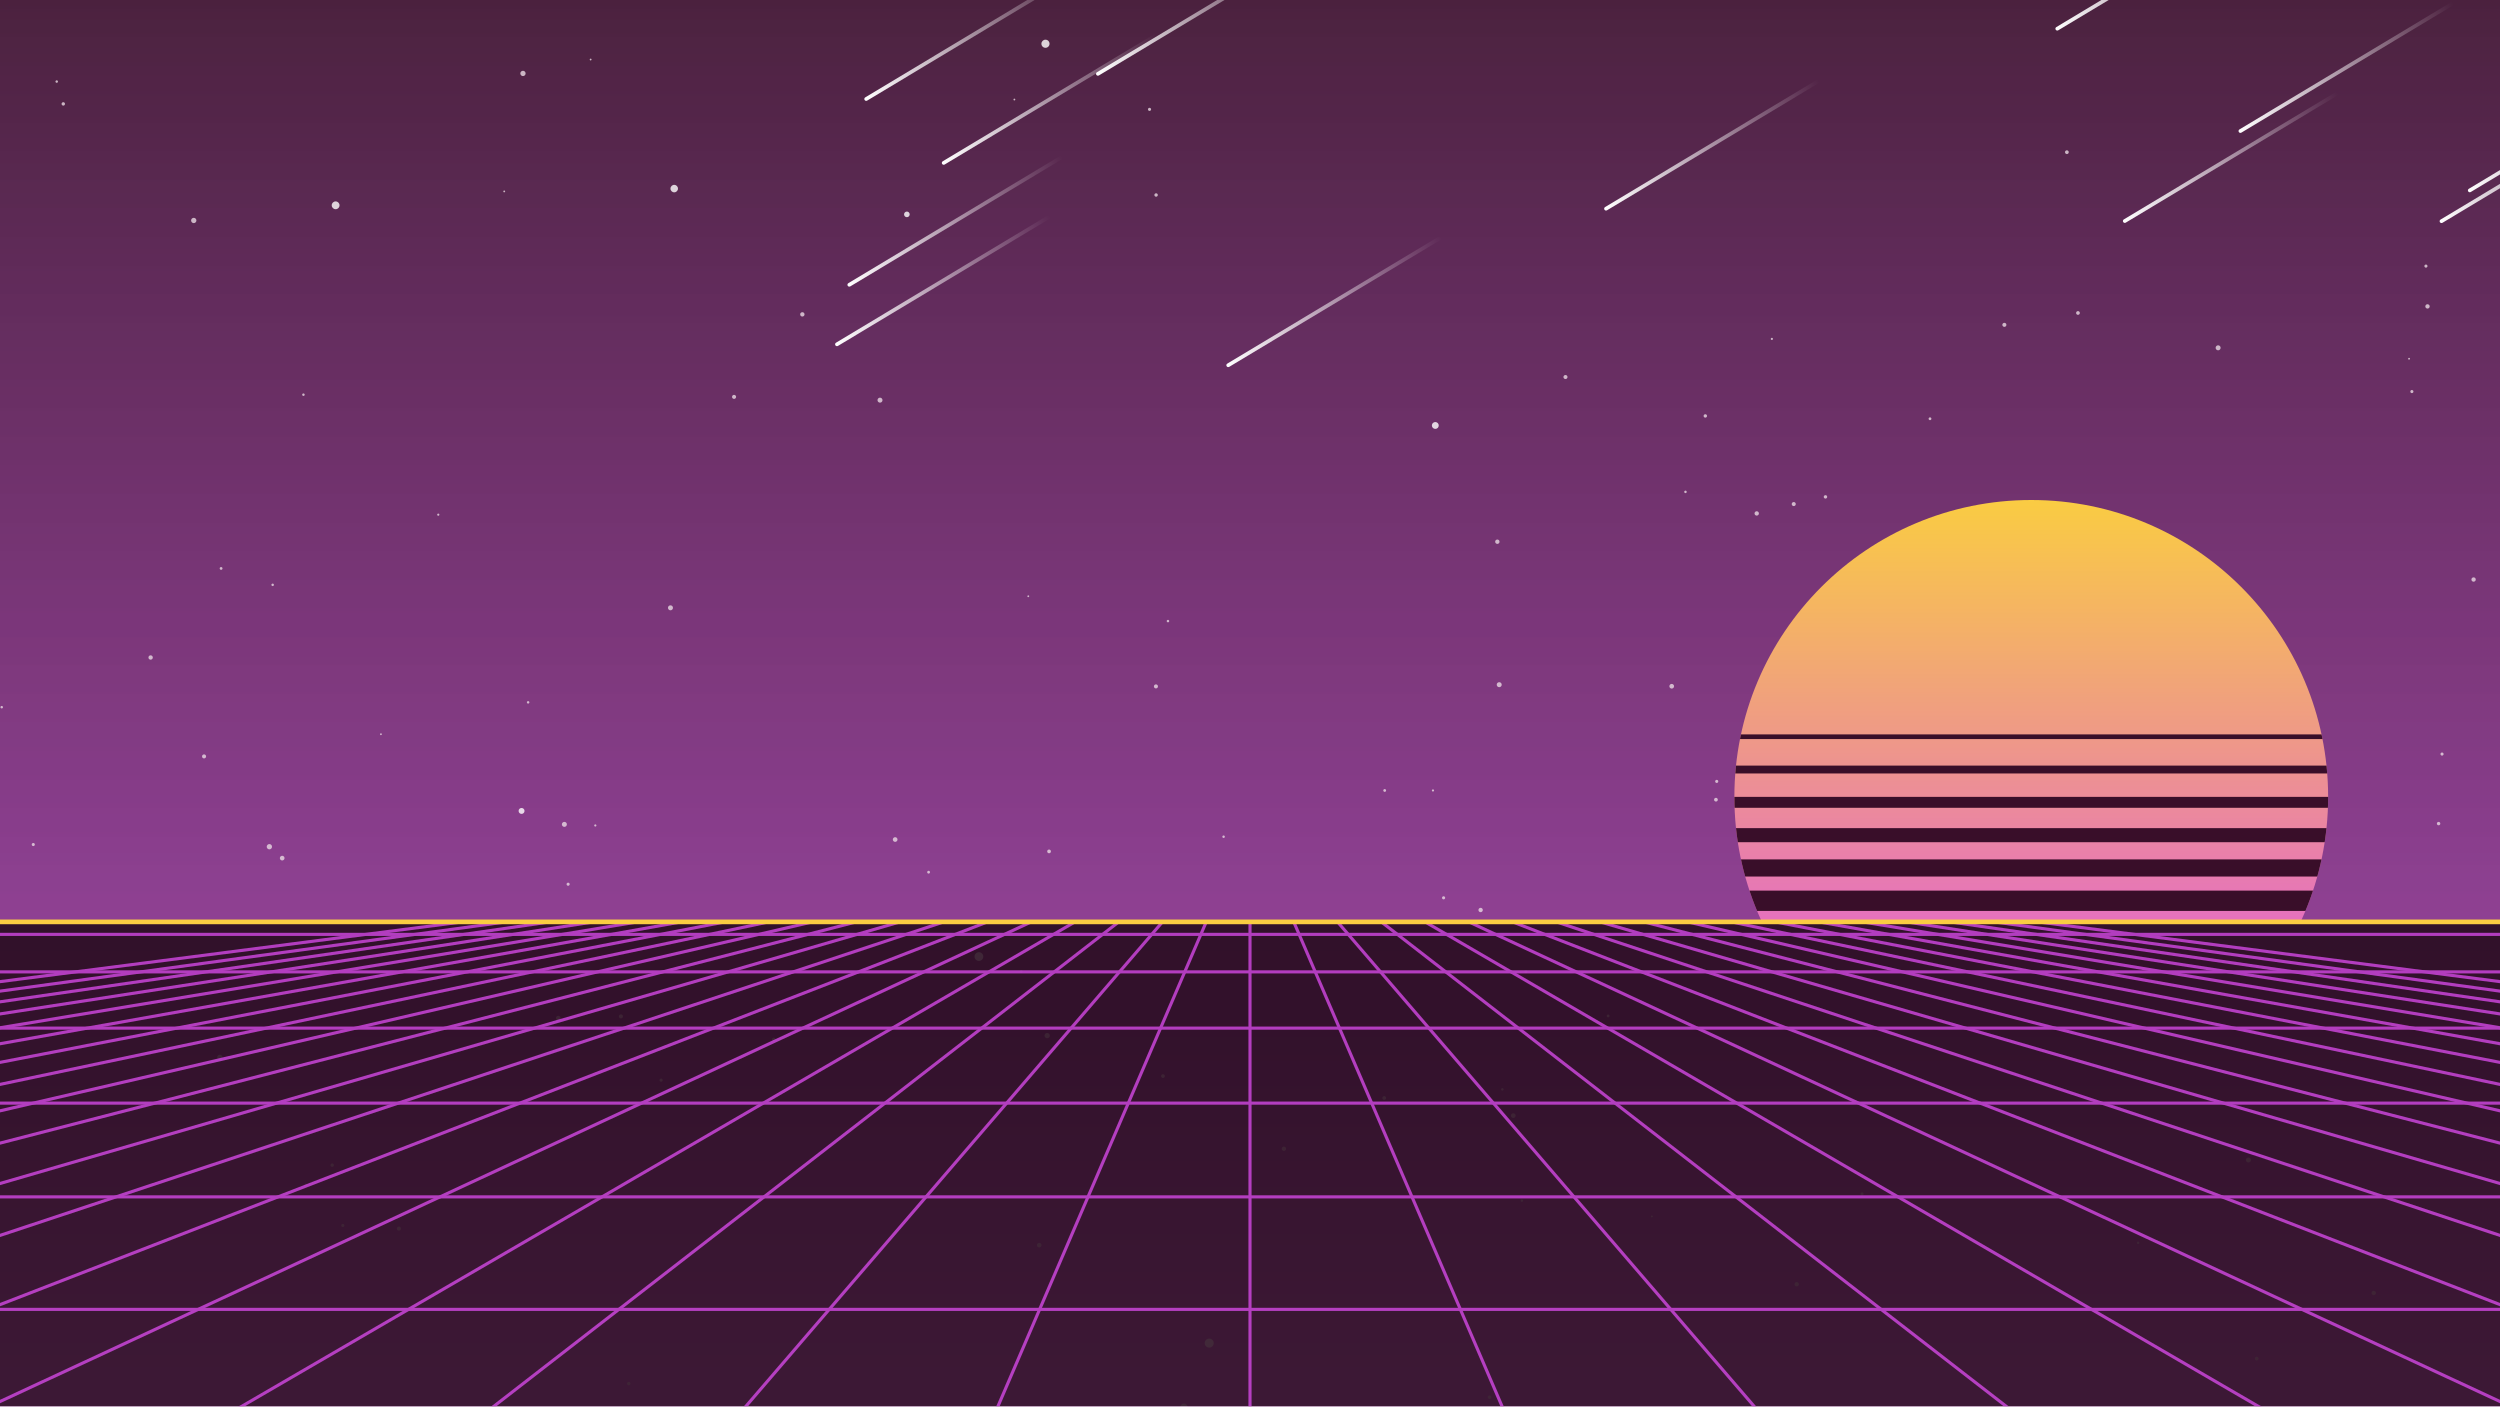
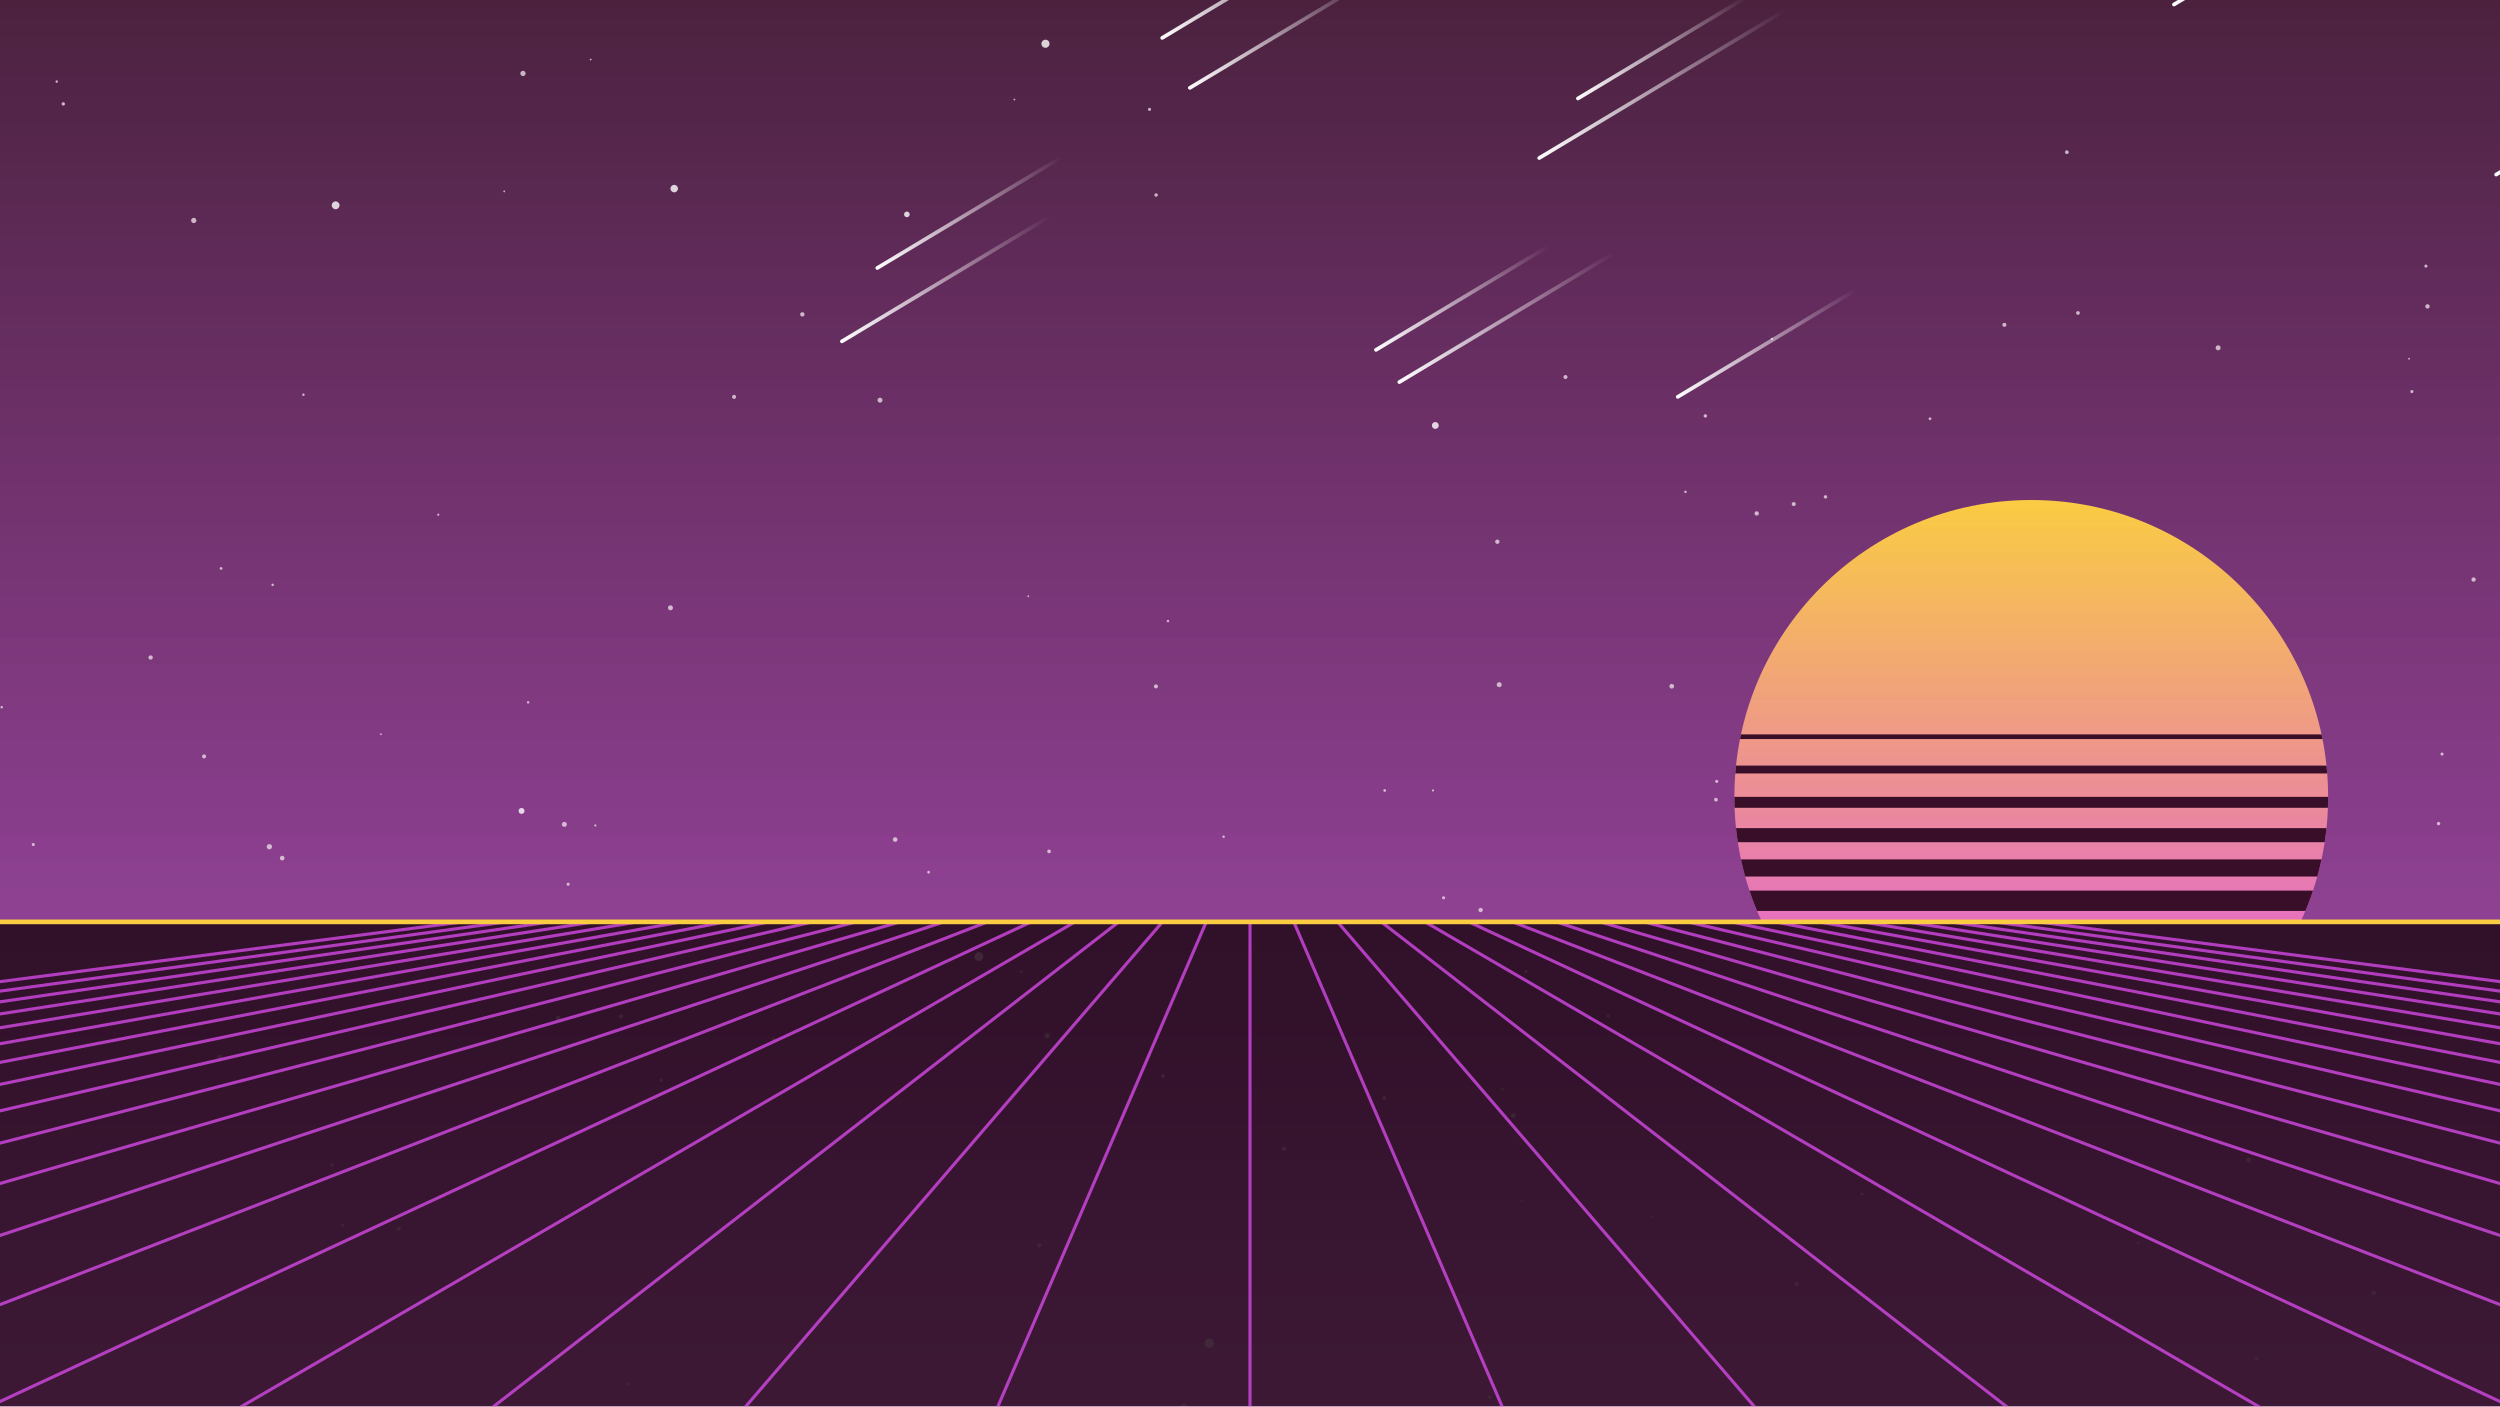
<svg xmlns="http://www.w3.org/2000/svg" width="1600" height="900" viewBox="0 0 1600 1000" preserveAspectRatio="xMidYMid slice">
  <defs>
    <linearGradient id="sky2" x1="0" y1="0" x2="0" y2="1">
      <stop offset="0" stop-color="#310c23" stop-opacity=".9" />
      <stop offset=".7" stop-color="#761782" stop-opacity=".75" />
      <stop offset="1" stop-color="#dd4cf0" stop-opacity=".6" />
    </linearGradient>
    <linearGradient id="sun2" x1="0" y1="0" x2="0" y2="1">
      <stop offset="0" stop-color="#facc42" />
      <stop offset="1" stop-color="#dd4cf0" />
    </linearGradient>
    <linearGradient id="tail" x1="0" y1="0" x2="1" y2="0">
      <stop offset="0" stop-color="#ffffff" stop-opacity="0" />
      <stop offset="1" stop-color="#ffffff" />
    </linearGradient>
    <clipPath id="sunclip">
      <rect x="1050" y="360" width="500" height="280" />
    </clipPath>
    <clipPath id="sundisc">
      <circle cx="1300" cy="560" r="190" />
    </clipPath>
  </defs>
-   <style>.bg{fill:#f3c9e3}.lo{opacity:.55}@media (prefers-color-scheme: dark){.bg{fill:#1b0914}.lo{opacity:.8}}@keyframes tw{0%,100%{opacity:.3}50%{opacity:1}}.t0{animation:tw 4s ease-in-out infinite}.t1{animation:tw 5.5s ease-in-out infinite -1.5s}.t2{animation:tw 7s ease-in-out infinite -3s}.t3{animation:tw 9s ease-in-out infinite -5s}@keyframes streak{0%{transform:translate(0,0);opacity:0}6%{opacity:1}22%{transform:translate(-700px,420px);opacity:0}100%{transform:translate(-700px,420px);opacity:0}}.st{animation:streak linear infinite}@keyframes floor{from{transform:translateY(0)}to{transform:translateY(48px)}}.fm{animation:floor 2.4s linear infinite}</style>
+   <style>.bg{fill:#f3c9e3}.lo{opacity:.55}@media (prefers-color-scheme: dark){.bg{fill:#1b0914}.lo{opacity:.8}}@keyframes tw{0%,100%{opacity:.3}50%{opacity:1}}.t0{animation:tw 4s ease-in-out infinite}.t1{animation:tw 5.5s ease-in-out infinite -1.5s}.t2{animation:tw 7s ease-in-out infinite -3s}.t3{animation:tw 9s ease-in-out infinite -5s}@keyframes streak{0%{transform:translate(0,0);opacity:0}8%{opacity:1}45%{opacity:.9}60%{transform:translate(-760px,456px);opacity:0}100%{transform:translate(-760px,456px);opacity:0}}.st{animation:streak 6s linear infinite;will-change:transform,opacity}@keyframes sfl{0%{transform:translateY(0);opacity:0}6%{opacity:1}100%{transform:translateY(420px);opacity:1}}.sfl{animation:sfl 7s cubic-bezier(.55,0,.9,.6) infinite;will-change:transform}</style>
  <rect class="bg" width="1600" height="1000" />
  <rect width="1600" height="1000" fill="url(#sky2)" />
  <g opacity=".8">
    <g class="t0">
      <circle cx="1439" cy="792.4" r="1.6" fill="#e8d9e2" />
      <circle cx="886.2" cy="555.9" r="0.9" fill="#e8d9e2" />
      <circle cx="1418.1" cy="625.4" r="0.6" fill="#e8d9e2" />
      <circle cx="322.7" cy="172.5" r="0.6" fill="#e8d9e2" />
      <circle cx="735.7" cy="120" r="1" fill="#e8d9e2" />
      <circle cx="194.2" cy="302.6" r="0.8" fill="#e8d9e2" />
      <circle cx="1543.6" cy="300.6" r="1" fill="#e8d9e2" />
      <circle cx="1168.3" cy="368" r="1.1" fill="#e8d9e2" />
      <circle cx="280.5" cy="379.4" r="0.7" fill="#e8d9e2" />
      <circle cx="40.5" cy="116.5" r="1.1" fill="#e8d9e2" />
      <circle cx="195.8" cy="808.3" r="0.8" fill="#e8d9e2" />
      <circle cx="96.4" cy="470.8" r="1.4" fill="#e8d9e2" />
      <circle cx="864.9" cy="972.9" r="1.5" fill="#e8d9e2" />
      <circle cx="495.2" cy="715.2" r="1.1" fill="#e8d9e2" />
      <circle cx="141.5" cy="413.8" r="0.9" fill="#e8d9e2" />
      <circle cx="671.4" cy="594.9" r="1.2" fill="#e8d9e2" />
      <circle cx="594.3" cy="608.2" r="0.9" fill="#e8d9e2" />
      <circle cx="1.1" cy="502.6" r="0.8" fill="#e8d9e2" />
      <circle cx="1268.4" cy="613" r="1.3" fill="#e8d9e2" />
      <circle cx="626.5" cy="662.2" r="2.8" fill="#ffffff" />
      <circle cx="333.8" cy="569" r="1.9" fill="#ffffff" />
      <circle cx="783.1" cy="585.5" r="0.8" fill="#e8d9e2" />
      <circle cx="572.9" cy="587.3" r="1.5" fill="#e8d9e2" />
      <circle cx="113.7" cy="30.6" r="1" fill="#e8d9e2" />
      <circle cx="961.5" cy="747.2" r="0.8" fill="#e8d9e2" />
      <circle cx="947.6" cy="632.4" r="1.4" fill="#e8d9e2" />
      <circle cx="255.3" cy="836.3" r="1.3" fill="#e8d9e2" />
      <circle cx="381" cy="578.3" r="0.7" fill="#e8d9e2" />
      <circle cx="1329.9" cy="250.3" r="1.2" fill="#e8d9e2" />
      <circle cx="97.7" cy="44.4" r="0.7" fill="#e8d9e2" />
    </g>
    <g class="t1">
      <circle cx="653.6" cy="671.8" r="0.9" fill="#e8d9e2" />
      <circle cx="885.9" cy="752.7" r="1.2" fill="#e8d9e2" />
      <circle cx="739.8" cy="489.3" r="1.3" fill="#e8d9e2" />
      <circle cx="172.4" cy="591.9" r="1.7" fill="#e8d9e2" />
      <circle cx="397.4" cy="700.5" r="1.3" fill="#e8d9e2" />
      <circle cx="1057.2" cy="828.5" r="0.6" fill="#e8d9e2" />
      <circle cx="1143.2" cy="12" r="1.3" fill="#e8d9e2" />
      <circle cx="974" cy="818.4" r="0.8" fill="#e8d9e2" />
      <circle cx="1316.1" cy="483.2" r="1" fill="#e8d9e2" />
      <circle cx="953.3" cy="944.2" r="1.1" fill="#e8d9e2" />
      <circle cx="140.7" cy="726.7" r="1.7" fill="#e8d9e2" />
      <circle cx="563.2" cy="306.1" r="1.6" fill="#e8d9e2" />
      <circle cx="1373.1" cy="955.1" r="1" fill="#e8d9e2" />
      <circle cx="1134" cy="266.9" r="0.7" fill="#e8d9e2" />
      <circle cx="1191.7" cy="814.1" r="1" fill="#e8d9e2" />
      <circle cx="976.6" cy="671.9" r="1" fill="#e8d9e2" />
      <circle cx="1001.9" cy="291.3" r="1.3" fill="#e8d9e2" />
      <circle cx="219.4" cy="834.3" r="1" fill="#e8d9e2" />
      <circle cx="469.8" cy="304" r="1.3" fill="#e8d9e2" />
      <circle cx="361.2" cy="577.6" r="1.6" fill="#e8d9e2" />
      <circle cx="1282.8" cy="257.9" r="1.3" fill="#e8d9e2" />
      <circle cx="928.4" cy="990.4" r="0.7" fill="#e8d9e2" />
      <circle cx="1124.3" cy="378.6" r="1.4" fill="#e8d9e2" />
      <circle cx="513.5" cy="251.2" r="1.4" fill="#e8d9e2" />
      <circle cx="1069.9" cy="489.2" r="1.5" fill="#e8d9e2" />
      <circle cx="1541.8" cy="279.6" r="0.6" fill="#e8d9e2" />
      <circle cx="357.3" cy="701.6" r="1.5" fill="#e8d9e2" />
      <circle cx="1235.2" cy="318" r="0.9" fill="#e8d9e2" />
      <circle cx="959.5" cy="488.2" r="1.6" fill="#e8d9e2" />
      <circle cx="669.1" cy="78" r="2.6" fill="#ffffff" />
    </g>
    <g class="t2">
      <circle cx="36.3" cy="102.2" r="0.8" fill="#e8d9e2" />
      <circle cx="423.1" cy="741.3" r="1" fill="#e8d9e2" />
      <circle cx="313.1" cy="38.7" r="2.1" fill="#ffffff" />
      <circle cx="1419.6" cy="272.6" r="1.6" fill="#e8d9e2" />
      <circle cx="665.1" cy="846.9" r="1.5" fill="#e8d9e2" />
      <circle cx="431.5" cy="170.7" r="2.4" fill="#ffffff" />
      <circle cx="21.3" cy="590.5" r="1" fill="#e8d9e2" />
      <circle cx="968.5" cy="764" r="1.5" fill="#e8d9e2" />
      <circle cx="1380.2" cy="503.1" r="1.2" fill="#e8d9e2" />
      <circle cx="821.7" cy="785.2" r="1.4" fill="#e8d9e2" />
      <circle cx="1247.5" cy="586.2" r="1.3" fill="#e8d9e2" />
      <circle cx="580.4" cy="187.2" r="1.8" fill="#ffffff" />
      <circle cx="212.6" cy="795.7" r="1.1" fill="#e8d9e2" />
      <circle cx="124" cy="191.1" r="1.7" fill="#e8d9e2" />
      <circle cx="1444.3" cy="919.5" r="1.2" fill="#e8d9e2" />
      <circle cx="1098.7" cy="550.1" r="1" fill="#e8d9e2" />
      <circle cx="1368.4" cy="845.4" r="0.8" fill="#e8d9e2" />
      <circle cx="429.1" cy="439" r="1.6" fill="#e8d9e2" />
      <circle cx="363.6" cy="615.9" r="1" fill="#e8d9e2" />
      <circle cx="1098.2" cy="561.8" r="1.2" fill="#e8d9e2" />
      <circle cx="1560.7" cy="577.1" r="1.1" fill="#e8d9e2" />
      <circle cx="1148" cy="372.6" r="1.3" fill="#e8d9e2" />
      <circle cx="338" cy="499.5" r="0.8" fill="#e8d9e2" />
      <circle cx="1322.8" cy="147.4" r="1.2" fill="#e8d9e2" />
      <circle cx="402.4" cy="935.5" r="1.1" fill="#e8d9e2" />
      <circle cx="214.8" cy="181.4" r="2.5" fill="#ffffff" />
      <circle cx="649.2" cy="113.7" r="0.6" fill="#e8d9e2" />
      <circle cx="923.9" cy="624.6" r="1" fill="#e8d9e2" />
      <circle cx="1091.4" cy="316.2" r="1.1" fill="#e8d9e2" />
      <circle cx="174.5" cy="424.3" r="0.8" fill="#e8d9e2" />
    </g>
    <g class="t3">
      <circle cx="1078.7" cy="364.8" r="0.8" fill="#e8d9e2" />
      <circle cx="249.7" cy="16.3" r="0.6" fill="#e8d9e2" />
      <circle cx="757.7" cy="950.7" r="2.4" fill="#ffffff" />
      <circle cx="958.3" cy="396.7" r="1.4" fill="#e8d9e2" />
      <circle cx="670.2" cy="712.8" r="1.7" fill="#e8d9e2" />
      <circle cx="1552.6" cy="220.3" r="1" fill="#e8d9e2" />
      <circle cx="1293.5" cy="603.2" r="1.1" fill="#e8d9e2" />
      <circle cx="334.7" cy="97" r="1.7" fill="#e8d9e2" />
      <circle cx="1553.6" cy="246.1" r="1.4" fill="#e8d9e2" />
      <circle cx="773.9" cy="909.6" r="2.9" fill="#ffffff" />
      <circle cx="747.5" cy="447.5" r="0.8" fill="#e8d9e2" />
      <circle cx="917.1" cy="555.9" r="0.7" fill="#e8d9e2" />
      <circle cx="378" cy="88.1" r="0.6" fill="#e8d9e2" />
      <circle cx="658.1" cy="431.6" r="0.6" fill="#e8d9e2" />
      <circle cx="739.9" cy="174.8" r="1.1" fill="#e8d9e2" />
      <circle cx="342.5" cy="23.4" r="0.8" fill="#e8d9e2" />
      <circle cx="243.8" cy="519.9" r="0.6" fill="#e8d9e2" />
      <circle cx="1583.1" cy="420.9" r="1.4" fill="#e8d9e2" />
      <circle cx="1519.2" cy="877.5" r="1.4" fill="#e8d9e2" />
      <circle cx="918.6" cy="322.3" r="2.2" fill="#ffffff" />
      <circle cx="180.6" cy="599.2" r="1.5" fill="#e8d9e2" />
      <circle cx="283.3" cy="988.5" r="1.3" fill="#e8d9e2" />
      <circle cx="744.3" cy="738.7" r="1.2" fill="#e8d9e2" />
      <circle cx="1029.2" cy="700.2" r="0.9" fill="#e8d9e2" />
      <circle cx="1562.9" cy="532.6" r="1" fill="#e8d9e2" />
      <circle cx="1002" cy="15" r="1.3" fill="#e8d9e2" />
      <circle cx="130.6" cy="534.1" r="1.3" fill="#e8d9e2" />
      <circle cx="1149.9" cy="871.9" r="1.4" fill="#e8d9e2" />
      <circle cx="1247.4" cy="632.1" r="0.9" fill="#e8d9e2" />
      <circle cx="1440.8" cy="526" r="1.7" fill="#e8d9e2" />
    </g>
  </g>
  <g clip-path="url(#sunclip)">
    <g clip-path="url(#sundisc)">
      <circle cx="1300" cy="560" r="190" fill="url(#sun2)" />
      <rect x="1040" y="520" width="520" height="3" fill="#390e29" />
      <rect x="1040" y="540" width="520" height="5" fill="#390e29" />
      <rect x="1040" y="560" width="520" height="7" fill="#390e29" />
      <rect x="1040" y="580" width="520" height="9" fill="#390e29" />
      <rect x="1040" y="600" width="520" height="11" fill="#390e29" />
      <rect x="1040" y="620" width="520" height="13" fill="#390e29" />
    </g>
  </g>
-   <g transform="translate(691.1,32.6) rotate(149)">
-     <rect class="st" width="160" height="2.4" rx="1.2" fill="url(#tail)" style="animation-duration:7s;animation-delay:-2.9s" />
-   </g>
-   <g transform="translate(1164.6,102.8) rotate(149)">
-     <rect class="st" width="160" height="2.4" rx="1.2" fill="url(#tail)" style="animation-duration:10.9s;animation-delay:-3.2s" />
+   <g transform="translate(862.9,4.1) rotate(149)">
+     <rect class="st" width="139.4" height="2.4" rx="1.2" fill="url(#tail)" style="animation-delay:-0s" />
+   </g>
+   <g transform="translate(1033.1,213.3) rotate(149)">
+     <rect class="st" width="160.9" height="2.4" rx="1.2" fill="url(#tail)" style="animation-delay:-0.5s" />
+   </g>
+   <g transform="translate(1118.6,49.1) rotate(149)">
+     <rect class="st" width="127.3" height="2.4" rx="1.2" fill="url(#tail)" style="animation-delay:-1s" />
  </g>
  <g transform="translate(1717.4,91.1) rotate(149)">
-     <rect class="st" width="160" height="2.4" rx="1.2" fill="url(#tail)" style="animation-duration:5.6s;animation-delay:-1.4s" />
-   </g>
-   <g transform="translate(839.4,16.5) rotate(149)">
-     <rect class="st" width="160" height="2.4" rx="1.2" fill="url(#tail)" style="animation-duration:7s;animation-delay:-3.7s" />
-   </g>
-   <g transform="translate(740.7,73.5) rotate(149)">
-     <rect class="st" width="160" height="2.4" rx="1.2" fill="url(#tail)" style="animation-duration:11.4s;animation-delay:-9.4s" />
+     <rect class="st" width="140.3" height="2.4" rx="1.2" fill="url(#tail)" style="animation-delay:-1.5s" />
+   </g>
+   <g transform="translate(876.9,38.3) rotate(149)">
+     <rect class="st" width="135.1" height="2.4" rx="1.2" fill="url(#tail)" style="animation-delay:-2s" />
+   </g>
+   <g transform="translate(1188.9,236.2) rotate(149)">
+     <rect class="st" width="134.8" height="2.4" rx="1.2" fill="url(#tail)" style="animation-delay:-2.5s" />
+   </g>
+   <g transform="translate(992,208.4) rotate(149)">
+     <rect class="st" width="130.4" height="2.4" rx="1.2" fill="url(#tail)" style="animation-delay:-3s" />
  </g>
  <g transform="translate(672.4,189.6) rotate(149)">
-     <rect class="st" width="160" height="2.4" rx="1.2" fill="url(#tail)" style="animation-duration:5.9s;animation-delay:-2.7s" />
-   </g>
-   <g transform="translate(922.8,203) rotate(149)">
-     <rect class="st" width="160" height="2.4" rx="1.2" fill="url(#tail)" style="animation-duration:8.5s;animation-delay:-6.8s" />
-   </g>
-   <g transform="translate(1453.4,-12.4) rotate(149)">
-     <rect class="st" width="160" height="2.4" rx="1.2" fill="url(#tail)" style="animation-duration:5.1s;animation-delay:-0.1s" />
+     <rect class="st" width="156.3" height="2.4" rx="1.2" fill="url(#tail)" style="animation-delay:-3.5s" />
+   </g>
+   <g transform="translate(1143.1,57.6) rotate(149)">
+     <rect class="st" width="184.8" height="2.4" rx="1.2" fill="url(#tail)" style="animation-delay:-4s" />
+   </g>
+   <g transform="translate(1544.1,-37.5) rotate(149)">
+     <rect class="st" width="178.7" height="2.4" rx="1.2" fill="url(#tail)" style="animation-delay:-4.5s" />
+   </g>
+   <g transform="translate(619.7,-32.1) rotate(149)">
+     <rect class="st" width="120.8" height="2.4" rx="1.2" fill="url(#tail)" style="animation-delay:-5s" />
  </g>
  <g transform="translate(680.3,151.5) rotate(149)">
-     <rect class="st" width="160" height="2.4" rx="1.2" fill="url(#tail)" style="animation-duration:5.1s;animation-delay:-1.2s" />
-   </g>
-   <g transform="translate(1780.1,188.8) rotate(149)">
-     <rect class="st" width="160" height="2.4" rx="1.2" fill="url(#tail)" style="animation-duration:7.7s;animation-delay:-6.2s" />
-   </g>
-   <g transform="translate(1496.6,110.7) rotate(149)">
-     <rect class="st" width="160" height="2.4" rx="1.2" fill="url(#tail)" style="animation-duration:10.3s;animation-delay:-5.5s" />
-   </g>
-   <g transform="translate(1699.3,110.8) rotate(149)">
-     <rect class="st" width="160" height="2.4" rx="1.2" fill="url(#tail)" style="animation-duration:5.1s;animation-delay:-4.8s" />
-   </g>
-   <g transform="translate(1570.6,53.1) rotate(149)">
-     <rect class="st" width="160" height="2.4" rx="1.2" fill="url(#tail)" style="animation-duration:9.3s;animation-delay:-2.4s" />
-   </g>
-   <g transform="translate(1753.3,87.6) rotate(149)">
-     <rect class="st" width="160" height="2.4" rx="1.2" fill="url(#tail)" style="animation-duration:6.4s;animation-delay:-1.5s" />
+     <rect class="st" width="139.1" height="2.4" rx="1.2" fill="url(#tail)" style="animation-delay:-5.5s" />
  </g>
  <rect y="640" width="1600" height="360" fill="#210817" opacity=".85" />
  <g stroke="#dd4cf0" stroke-width="2" opacity=".75">
    <path d="M296 640 L-2800 1040" />
    <path d="M324 640 L-2600 1040" />
    <path d="M352 640 L-2400 1040" />
    <path d="M380 640 L-2200 1040" />
    <path d="M408 640 L-2000 1040" />
    <path d="M436 640 L-1800 1040" />
    <path d="M464 640 L-1600 1040" />
    <path d="M492 640 L-1400 1040" />
    <path d="M520 640 L-1200 1040" />
    <path d="M548 640 L-1000 1040" />
    <path d="M576 640 L-800 1040" />
    <path d="M604 640 L-600 1040" />
    <path d="M632 640 L-400 1040" />
    <path d="M660 640 L-200 1040" />
    <path d="M688 640 L0 1040" />
    <path d="M716 640 L200 1040" />
    <path d="M744 640 L400 1040" />
    <path d="M772 640 L600 1040" />
    <path d="M800 640 L800 1040" />
    <path d="M828 640 L1000 1040" />
    <path d="M856 640 L1200 1040" />
    <path d="M884 640 L1400 1040" />
    <path d="M912 640 L1600 1040" />
    <path d="M940 640 L1800 1040" />
    <path d="M968 640 L2000 1040" />
    <path d="M996 640 L2200 1040" />
    <path d="M1024 640 L2400 1040" />
    <path d="M1052 640 L2600 1040" />
    <path d="M1080 640 L2800 1040" />
    <path d="M1108 640 L3000 1040" />
    <path d="M1136 640 L3200 1040" />
    <path d="M1164 640 L3400 1040" />
    <path d="M1192 640 L3600 1040" />
    <path d="M1220 640 L3800 1040" />
    <path d="M1248 640 L4000 1040" />
    <path d="M1276 640 L4200 1040" />
    <path d="M1304 640 L4400 1040" />
-     <g class="fm">
-       <path d="M-200 648 H1800" />
-       <path d="M-200 672 H1800" />
-       <path d="M-200 708 H1800" />
-       <path d="M-200 756 H1800" />
-       <path d="M-200 816 H1800" />
-       <path d="M-200 888 H1800" />
-       <path d="M-200 972 H1800" />
-       <path d="M-200 1068 H1800" />
-       <path d="M-200 1176 H1800" />
-     </g>
+     <path class="sfl" d="M-200 640 H1800" style="animation-delay:-0s" />
+     <path class="sfl" d="M-200 640 H1800" style="animation-delay:-0.6s" />
+     <path class="sfl" d="M-200 640 H1800" style="animation-delay:-1.2s" />
+     <path class="sfl" d="M-200 640 H1800" style="animation-delay:-1.8s" />
+     <path class="sfl" d="M-200 640 H1800" style="animation-delay:-2.3s" />
+     <path class="sfl" d="M-200 640 H1800" style="animation-delay:-2.9s" />
+     <path class="sfl" d="M-200 640 H1800" style="animation-delay:-3.5s" />
+     <path class="sfl" d="M-200 640 H1800" style="animation-delay:-4.1s" />
+     <path class="sfl" d="M-200 640 H1800" style="animation-delay:-4.7s" />
+     <path class="sfl" d="M-200 640 H1800" style="animation-delay:-5.3s" />
+     <path class="sfl" d="M-200 640 H1800" style="animation-delay:-5.8s" />
+     <path class="sfl" d="M-200 640 H1800" style="animation-delay:-6.4s" />
  </g>
  <path d="M0 640 H1600" stroke="#facc42" stroke-width="3" />
</svg>
